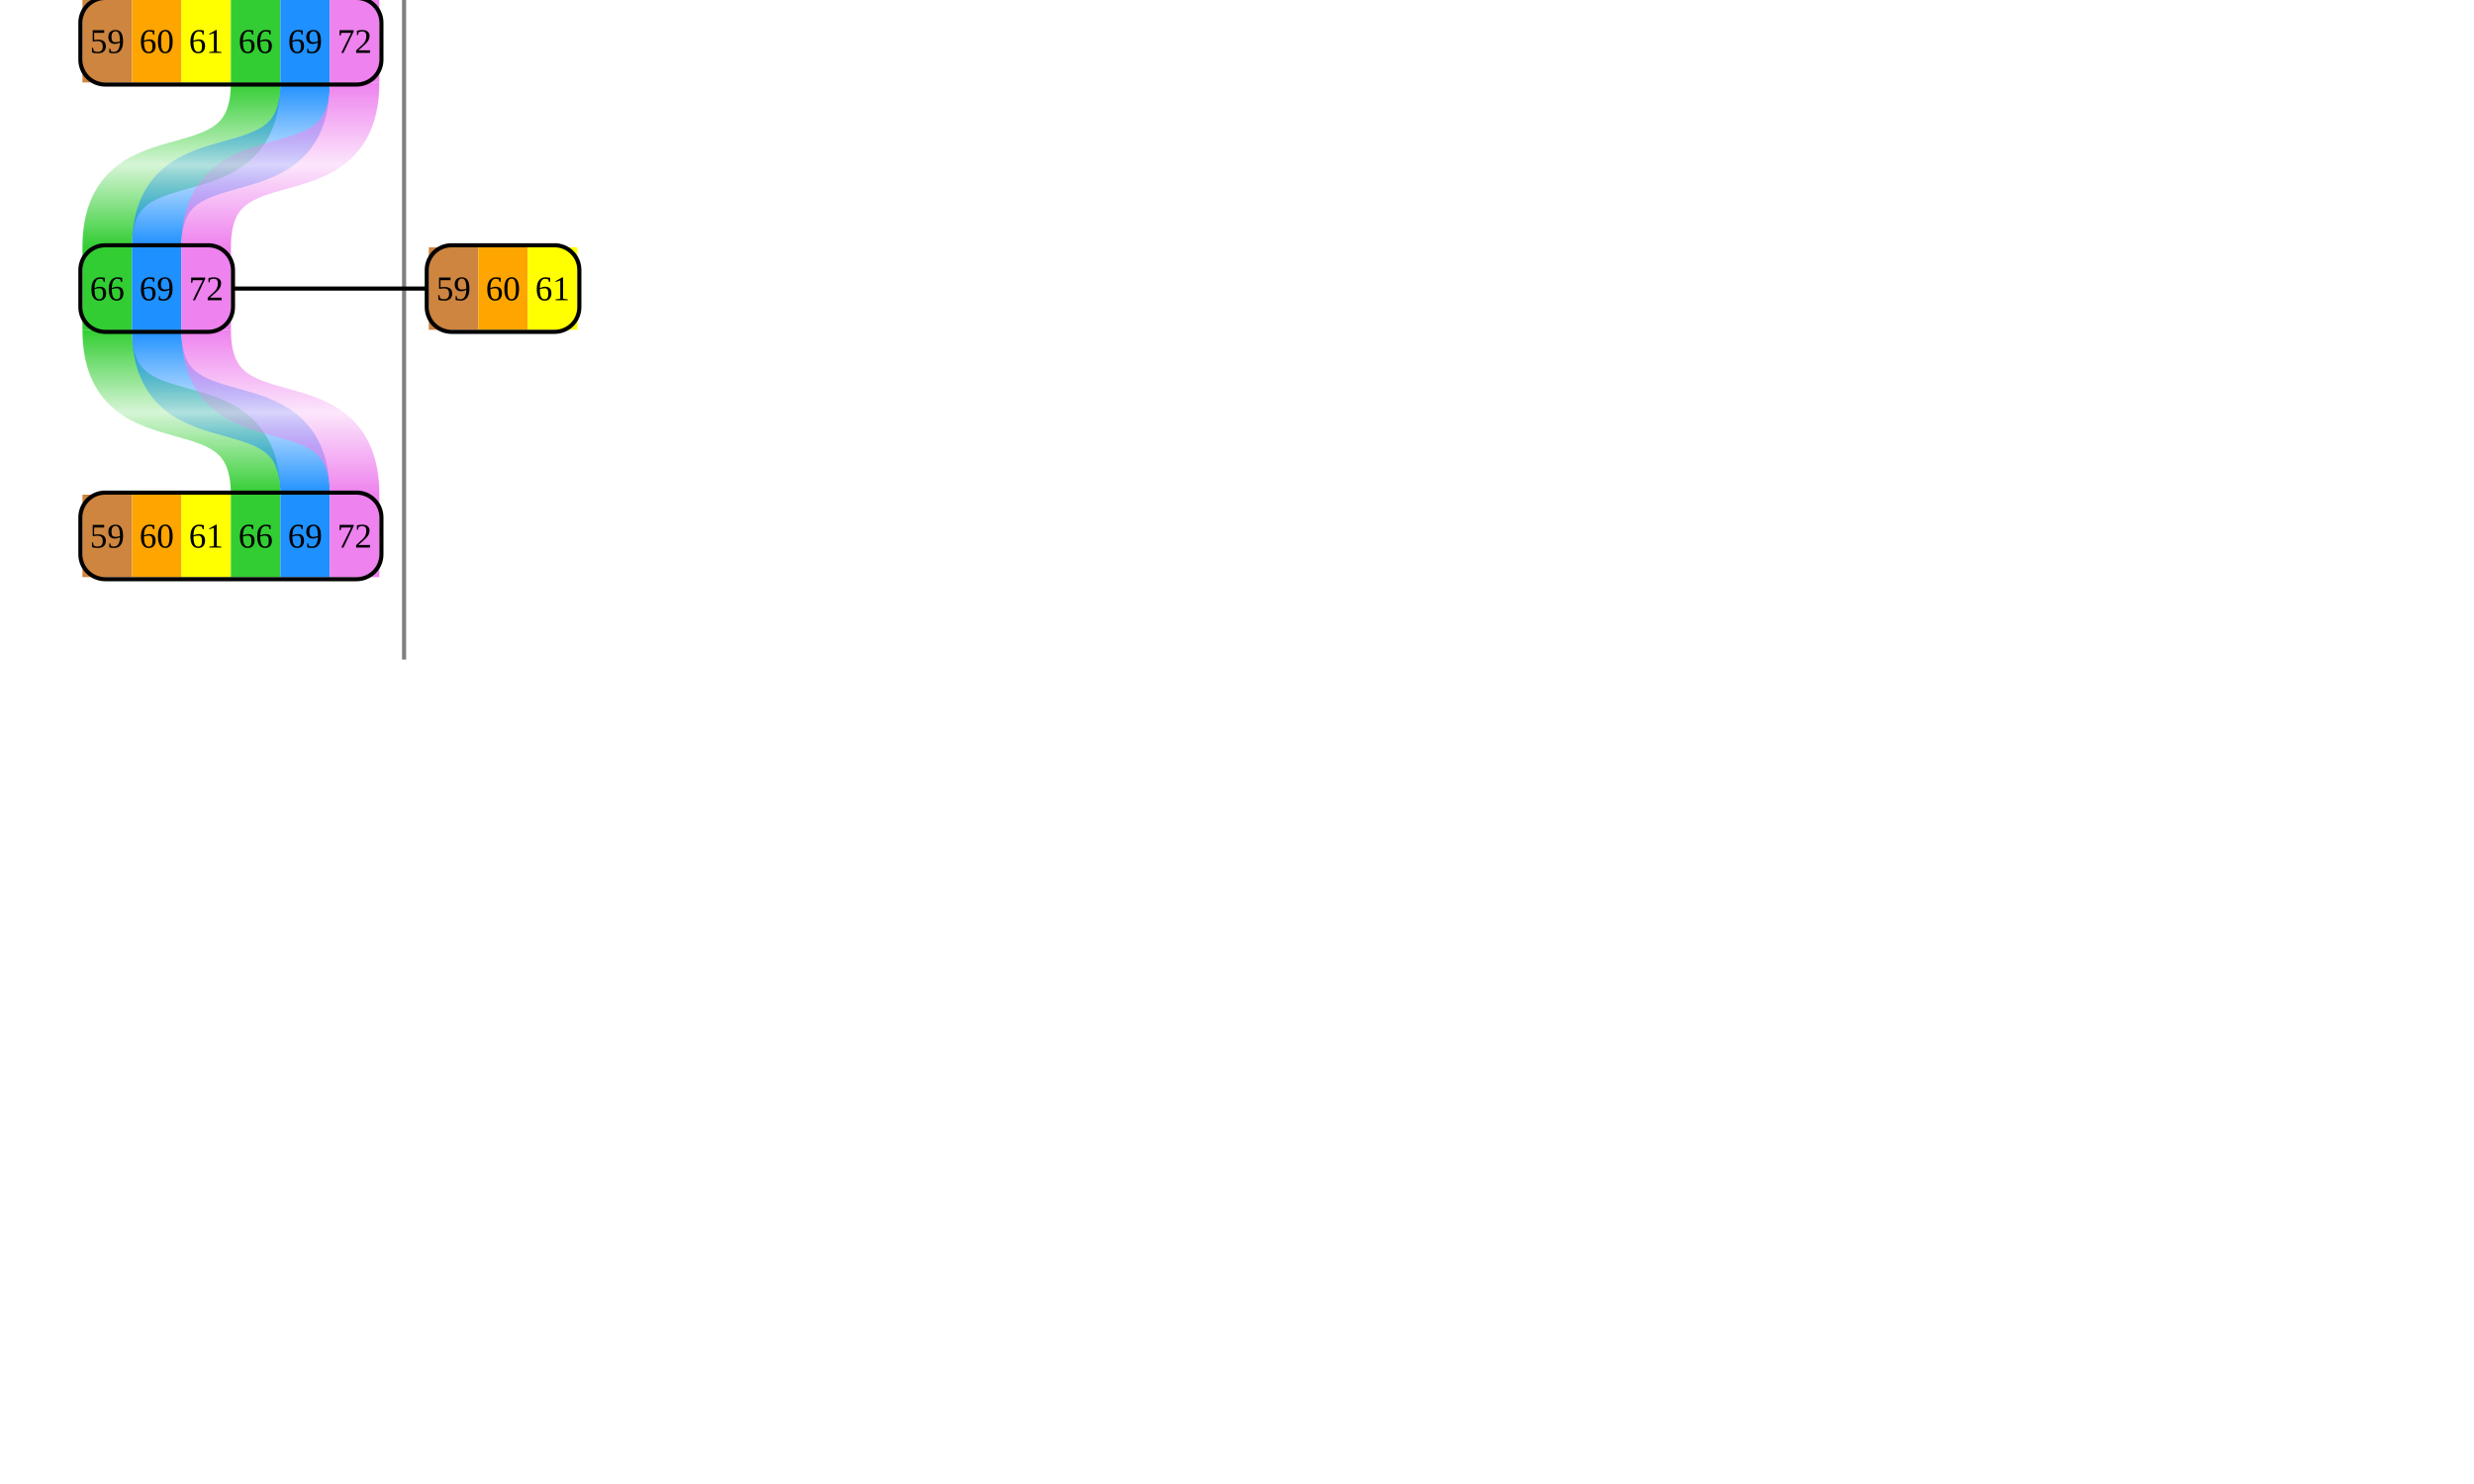
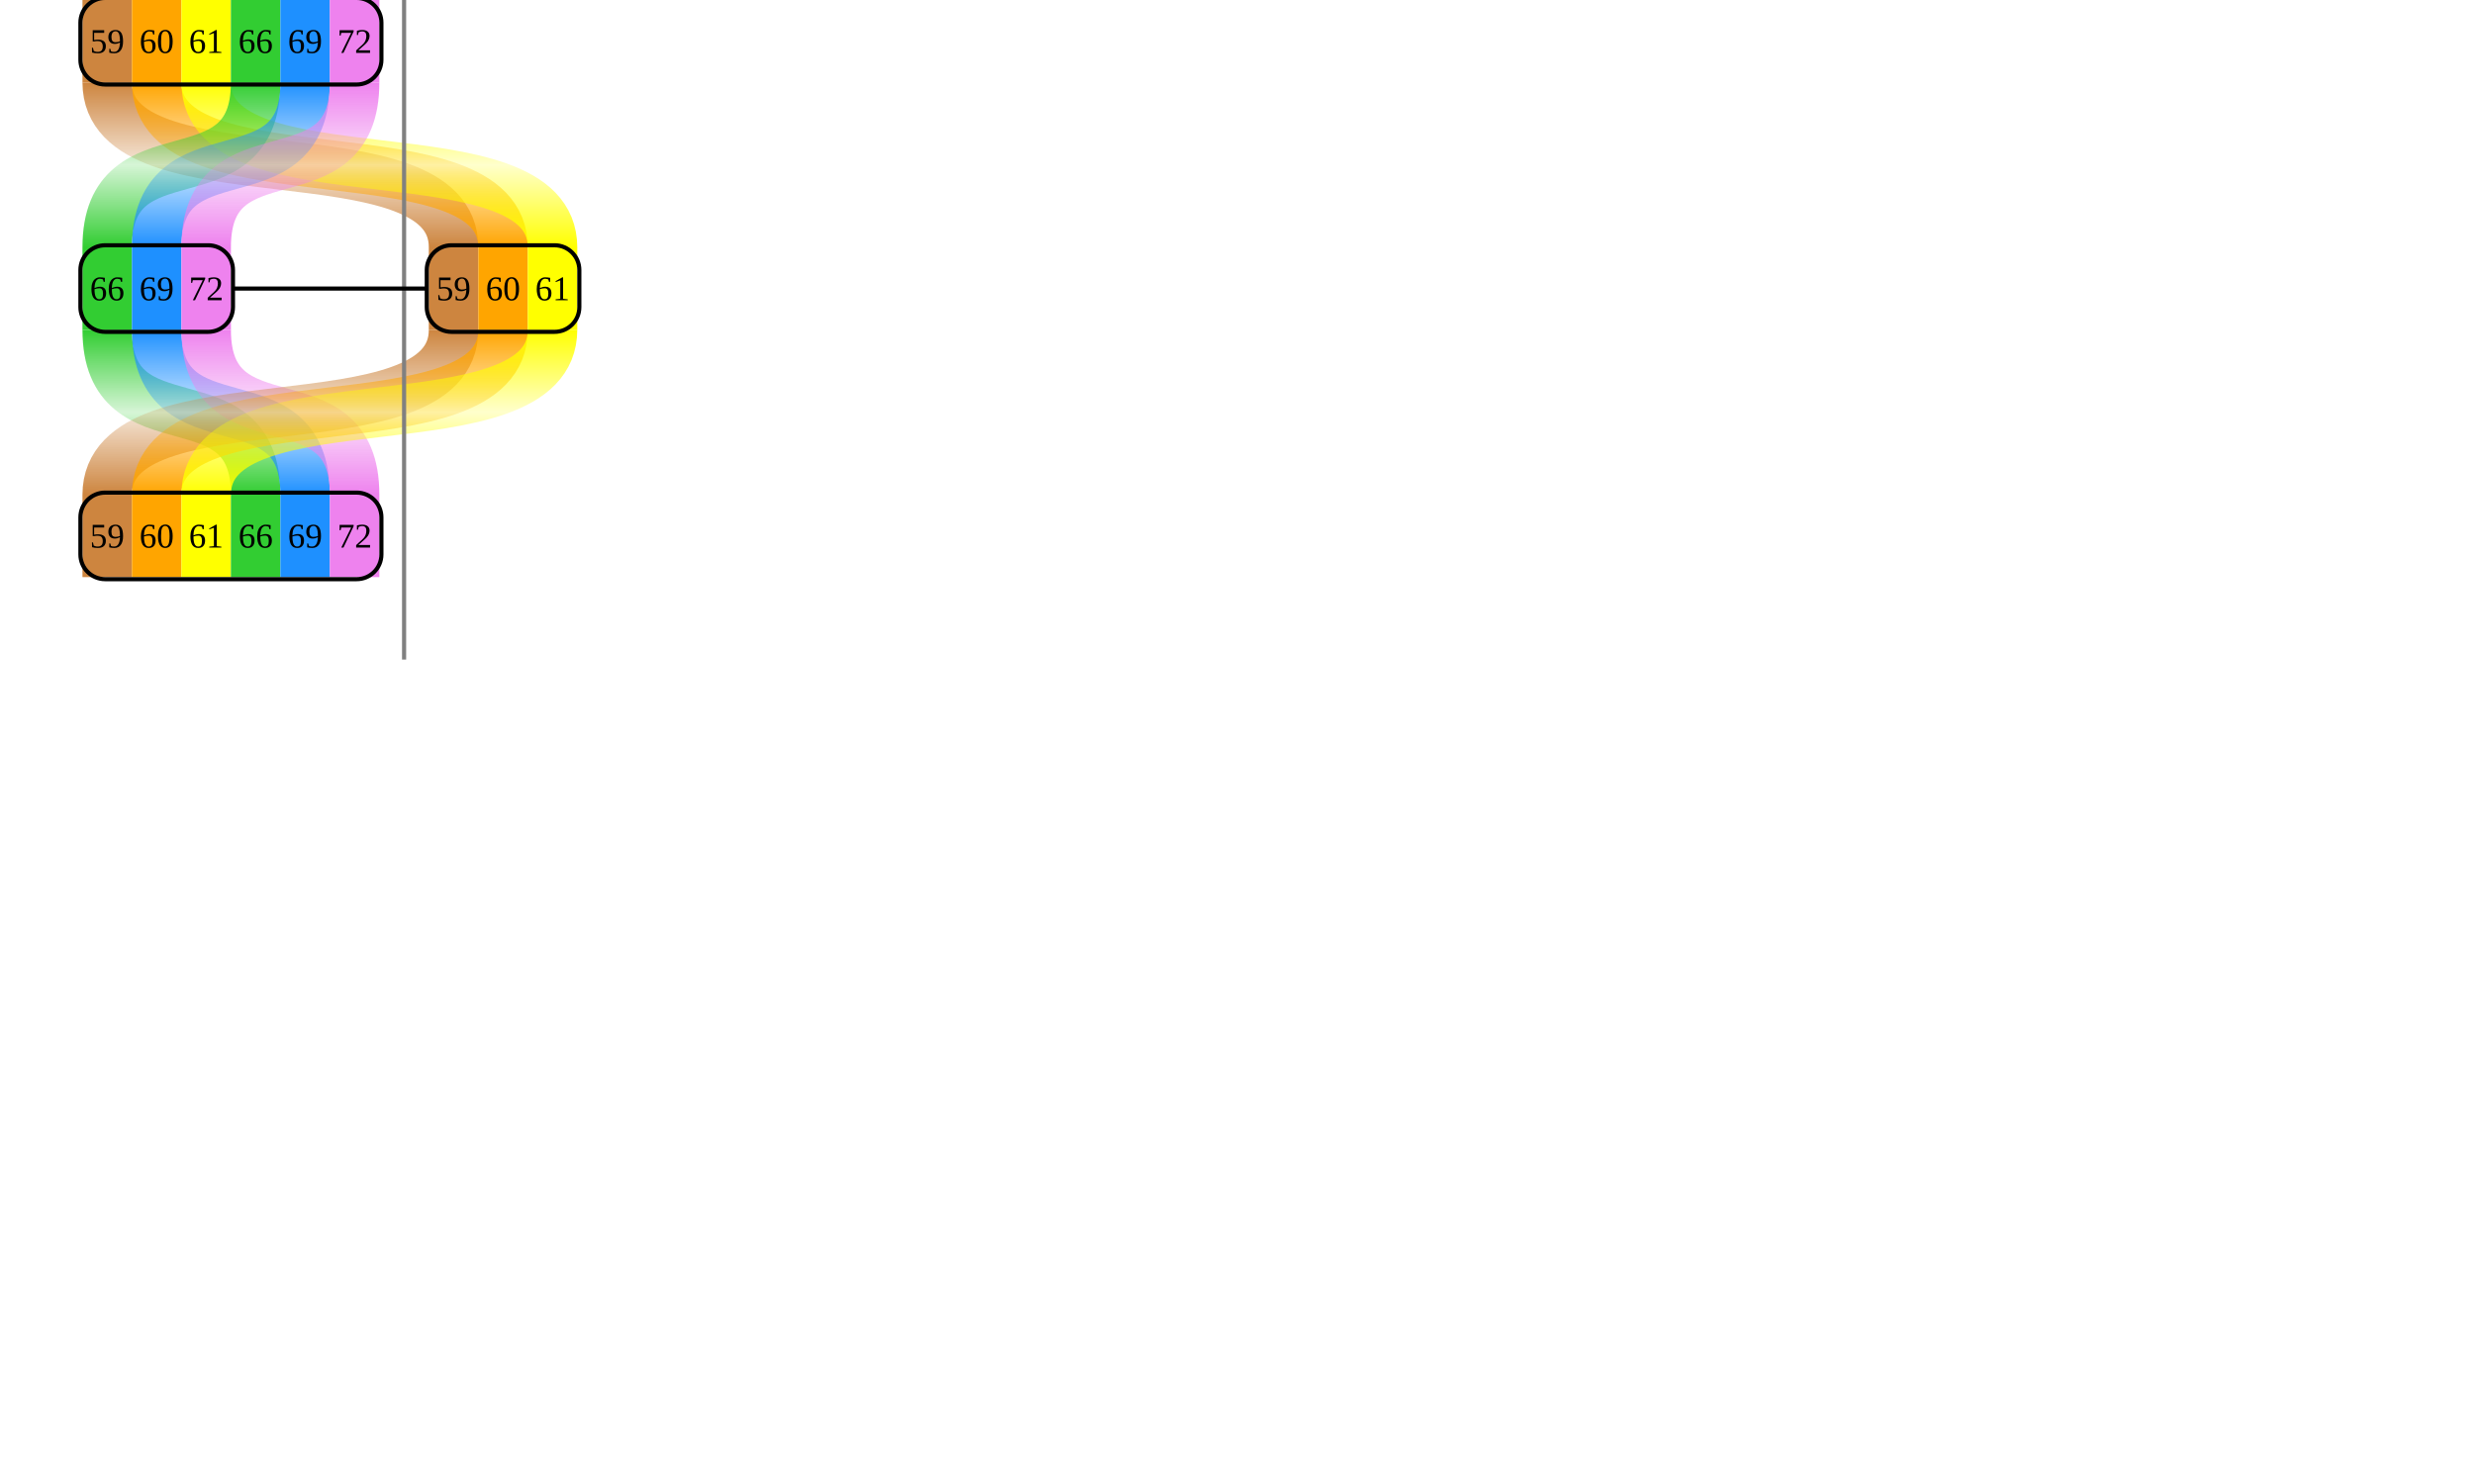
<svg xmlns="http://www.w3.org/2000/svg" viewBox="0 0 300 180">
  <g transform="translate(10)">
    <defs>
      <linearGradient id="dodgerblueGradient" x1="0%" x2="0%" y1="0%" y2="100%">
        <stop offset="0%" stop-color="dodgerblue" stop-opacity="1" />
        <stop offset="50%" stop-color="dodgerblue" stop-opacity=".2" />
        <stop offset="100%" stop-color="dodgerblue" stop-opacity="1" />
      </linearGradient>
      <linearGradient id="yellowGradient" x1="0%" x2="0%" y1="0%" y2="100%">
        <stop offset="0%" stop-color="yellow" stop-opacity="1" />
        <stop offset="50%" stop-color="yellow" stop-opacity=".2" />
        <stop offset="100%" stop-color="yellow" stop-opacity="1" />
      </linearGradient>
      <linearGradient id="violetGradient" x1="0%" x2="0%" y1="0%" y2="100%">
        <stop offset="0%" stop-color="violet" stop-opacity="1" />
        <stop offset="50%" stop-color="violet" stop-opacity=".2" />
        <stop offset="100%" stop-color="violet" stop-opacity="1" />
      </linearGradient>
      <linearGradient id="orangeGradient" x1="0%" x2="0%" y1="0%" y2="100%">
        <stop offset="0%" stop-color="orange" stop-opacity="1" />
        <stop offset="50%" stop-color="orange" stop-opacity=".2" />
        <stop offset="100%" stop-color="orange" stop-opacity="1" />
      </linearGradient>
      <linearGradient id="limegreenGradient" x1="0%" x2="0%" y1="0%" y2="100%">
        <stop offset="0%" stop-color="limegreen" stop-opacity="1" />
        <stop offset="50%" stop-color="limegreen" stop-opacity=".2" />
        <stop offset="100%" stop-color="limegreen" stop-opacity="1" />
      </linearGradient>
      <linearGradient id="peruGradient" x1="0%" x2="0%" y1="0%" y2="100%">
        <stop offset="0%" stop-color="peru" stop-opacity="1" />
        <stop offset="50%" stop-color="peru" stop-opacity=".2" />
        <stop offset="100%" stop-color="peru" stop-opacity="1" />
      </linearGradient>
    </defs>
    <g transform="translate(0, 0.0)">
      <g transform="translate(0.0)">
        <rect x="0.0" y="0" width="6.0" height="10.0" fill="peru" />
        <text x="3.0" y="5.0" text-anchor="middle" dominant-baseline="central" font-size="4.2">59</text>
        <rect x="6.0" y="0" width="6.0" height="10.0" fill="orange" />
        <text x="9.0" y="5.0" text-anchor="middle" dominant-baseline="central" font-size="4.2">60</text>
        <rect x="12.0" y="0" width="6.0" height="10.0" fill="yellow" />
        <text x="15.0" y="5.0" text-anchor="middle" dominant-baseline="central" font-size="4.2">61</text>
        <rect x="18.0" y="0" width="6.0" height="10.0" fill="limegreen" />
        <text x="21.0" y="5.0" text-anchor="middle" dominant-baseline="central" font-size="4.2">66</text>
        <rect x="24.0" y="0" width="6.0" height="10.0" fill="dodgerblue" />
        <text x="27.0" y="5.0" text-anchor="middle" dominant-baseline="central" font-size="4.2">69</text>
        <rect x="30.0" y="0" width="6.0" height="10.0" fill="violet" />
        <text x="33.0" y="5.0" text-anchor="middle" dominant-baseline="central" font-size="4.2">72</text>
      </g>
    </g>
    <g transform="translate(0, 30.0)">
      <g transform="translate(0.0)">
        <rect x="0.0" y="0" width="6.0" height="10.0" fill="limegreen" />
        <text x="3.0" y="5.0" text-anchor="middle" dominant-baseline="central" font-size="4.2">66</text>
        <rect x="6.0" y="0" width="6.0" height="10.0" fill="dodgerblue" />
        <text x="9.0" y="5.0" text-anchor="middle" dominant-baseline="central" font-size="4.2">69</text>
        <rect x="12.0" y="0" width="6.0" height="10.0" fill="violet" />
        <text x="15.0" y="5.0" text-anchor="middle" dominant-baseline="central" font-size="4.2">72</text>
      </g>
      <g transform="translate(42.0)">
        <rect x="0.0" y="0" width="6.0" height="10.0" fill="peru" />
        <text x="3.0" y="5.0" text-anchor="middle" dominant-baseline="central" font-size="4.2">59</text>
        <rect x="6.0" y="0" width="6.0" height="10.0" fill="orange" />
        <text x="9.0" y="5.0" text-anchor="middle" dominant-baseline="central" font-size="4.2">60</text>
        <rect x="12.0" y="0" width="6.0" height="10.0" fill="yellow" />
        <text x="15.0" y="5.0" text-anchor="middle" dominant-baseline="central" font-size="4.2">61</text>
      </g>
    </g>
    <g transform="translate(0, 60.0)">
      <g transform="translate(0.0)">
        <rect x="0.0" y="0" width="6.0" height="10.0" fill="peru" />
        <text x="3.0" y="5.0" text-anchor="middle" dominant-baseline="central" font-size="4.2">59</text>
        <rect x="6.0" y="0" width="6.0" height="10.0" fill="orange" />
        <text x="9.0" y="5.0" text-anchor="middle" dominant-baseline="central" font-size="4.2">60</text>
        <rect x="12.0" y="0" width="6.0" height="10.0" fill="yellow" />
        <text x="15.0" y="5.0" text-anchor="middle" dominant-baseline="central" font-size="4.2">61</text>
        <rect x="18.0" y="0" width="6.0" height="10.0" fill="limegreen" />
        <text x="21.0" y="5.0" text-anchor="middle" dominant-baseline="central" font-size="4.2">66</text>
        <rect x="24.0" y="0" width="6.0" height="10.0" fill="dodgerblue" />
        <text x="27.0" y="5.0" text-anchor="middle" dominant-baseline="central" font-size="4.2">69</text>
        <rect x="30.0" y="0" width="6.0" height="10.0" fill="violet" />
        <text x="33.0" y="5.0" text-anchor="middle" dominant-baseline="central" font-size="4.2">72</text>
      </g>
    </g>
    <g transform="translate(0, 30.0)">
-       <path d="M 3.0,-20.0 C 3.0,-5.0 3.0, -15.0 3.0,0" stroke="url(#peruGradient)" fill="none" stroke-width="6.0" />
-       <path d="M 9.0,-20.0 C 9.0,-5.0 9.0, -15.0 9.0,0" stroke="url(#orangeGradient)" fill="none" stroke-width="6.0" />
-       <path d="M 15.0,-20.0 C 15.0,-5.0 15.0, -15.0 15.0,0" stroke="url(#yellowGradient)" fill="none" stroke-width="6.0" />
+       <path d="M 3.0,-20.0 C 3.0,-5.0 45.0, -15.0 45.0,0" stroke="url(#peruGradient)" fill="none" stroke-width="6.0" />
+       <path d="M 9.0,-20.0 C 9.0,-5.0 51.0, -15.0 51.0,0" stroke="url(#orangeGradient)" fill="none" stroke-width="6.0" />
+       <path d="M 15.0,-20.0 C 15.0,-5.0 57.0, -15.0 57.0,0" stroke="url(#yellowGradient)" fill="none" stroke-width="6.0" />
      <path d="M 21.0,-20.0 C 21.0,-5.0 3.0, -15.0 3.0,0" stroke="url(#limegreenGradient)" fill="none" stroke-width="6.0" />
      <path d="M 27.0,-20.0 C 27.0,-5.0 9.0, -15.0 9.0,0" stroke="url(#dodgerblueGradient)" fill="none" stroke-width="6.0" />
      <path d="M 33.0,-20.0 C 33.0,-5.0 15.0, -15.0 15.0,0" stroke="url(#violetGradient)" fill="none" stroke-width="6.0" />
    </g>
    <g transform="translate(0, 60.0)">
      <path d="M 3.0,-20.0 C 3.0,-5.0 21.0, -15.0 21.0,0" stroke="url(#limegreenGradient)" fill="none" stroke-width="6.0" />
      <path d="M 9.0,-20.0 C 9.0,-5.0 27.0, -15.0 27.0,0" stroke="url(#dodgerblueGradient)" fill="none" stroke-width="6.0" />
      <path d="M 15.0,-20.0 C 15.0,-5.0 33.0, -15.0 33.0,0" stroke="url(#violetGradient)" fill="none" stroke-width="6.0" />
-       <path d="M 3.0,-20.0 C 3.0,-5.0 3.0, -15.0 3.0,0" stroke="url(#peruGradient)" fill="none" stroke-width="6.0" />
-       <path d="M 9.0,-20.0 C 9.0,-5.0 9.0, -15.0 9.0,0" stroke="url(#orangeGradient)" fill="none" stroke-width="6.0" />
-       <path d="M 15.0,-20.0 C 15.0,-5.0 15.0, -15.0 15.0,0" stroke="url(#yellowGradient)" fill="none" stroke-width="6.0" />
+       <path d="M 45.0,-20.0 C 45.0,-5.0 3.0, -15.0 3.0,0" stroke="url(#peruGradient)" fill="none" stroke-width="6.0" />
+       <path d="M 51.0,-20.0 C 51.0,-5.0 9.0, -15.0 9.0,0" stroke="url(#orangeGradient)" fill="none" stroke-width="6.0" />
+       <path d="M 57.0,-20.0 C 57.0,-5.0 15.0, -15.0 15.0,0" stroke="url(#yellowGradient)" fill="none" stroke-width="6.0" />
    </g>
    <line transform="translate(0, -10.0)" x1="39.0" y1="0" x2="39.0" y2="90.0" stroke="gray" stroke-width=".5" />
    <rect transform="translate(0.0, 0.0)" x="-0.25" y="-.25" width="36.5" height="10.5" stroke="black" stroke-width=".5" fill="none" rx="3" />
    <rect transform="translate(0.0, 30.0)" x="-0.25" y="-.25" width="18.5" height="10.5" stroke="black" stroke-width=".5" fill="none" rx="3" />
    <rect transform="translate(42.0, 30.0)" x="-0.25" y="-.25" width="18.5" height="10.5" stroke="black" stroke-width=".5" fill="none" rx="3" />
    <rect transform="translate(0.0, 60.0)" x="-0.25" y="-.25" width="36.5" height="10.5" stroke="black" stroke-width=".5" fill="none" rx="3" />
    <line x1="18.25" y1="35.0" x2="41.75" y2="35.0" stroke="black" stroke-width=".5" />
  </g>
</svg>
